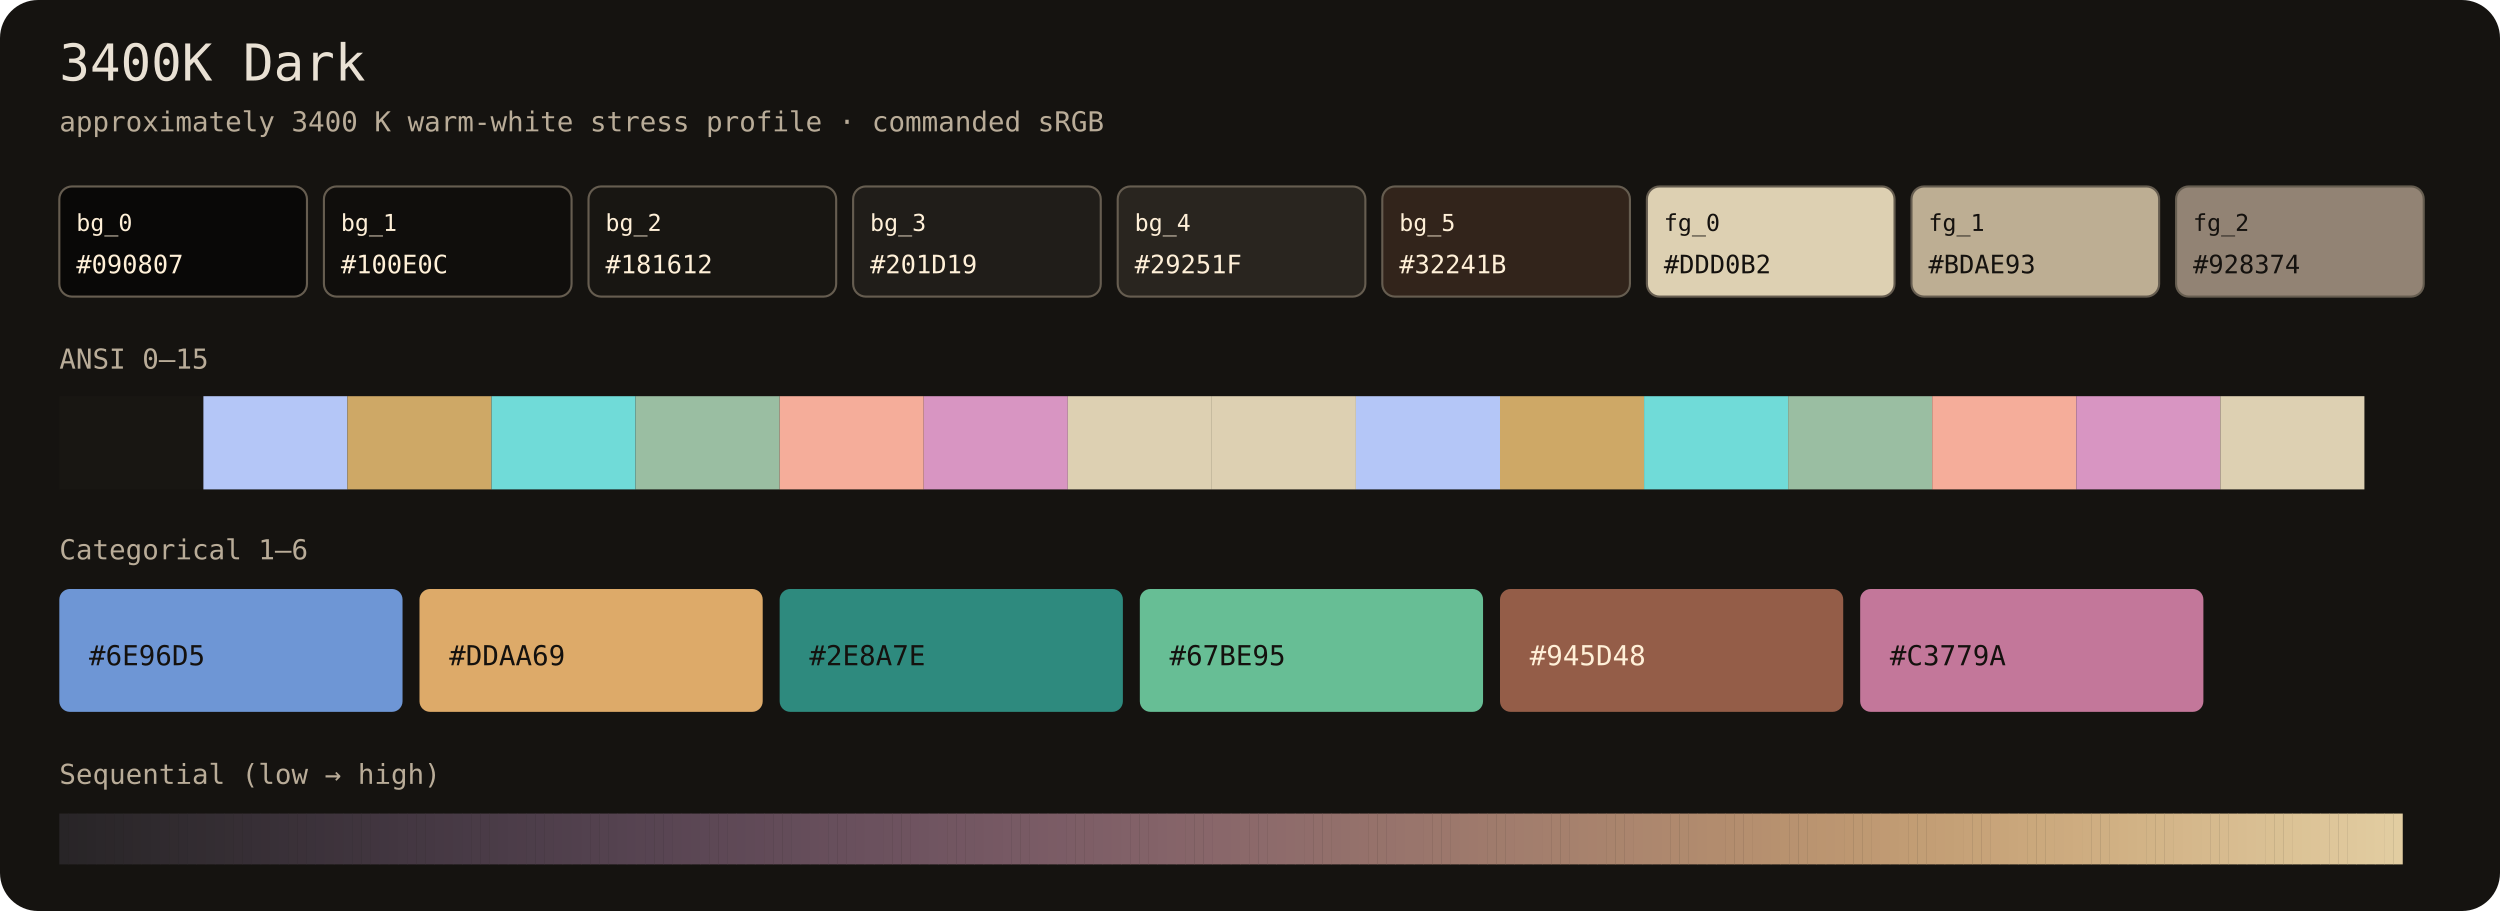
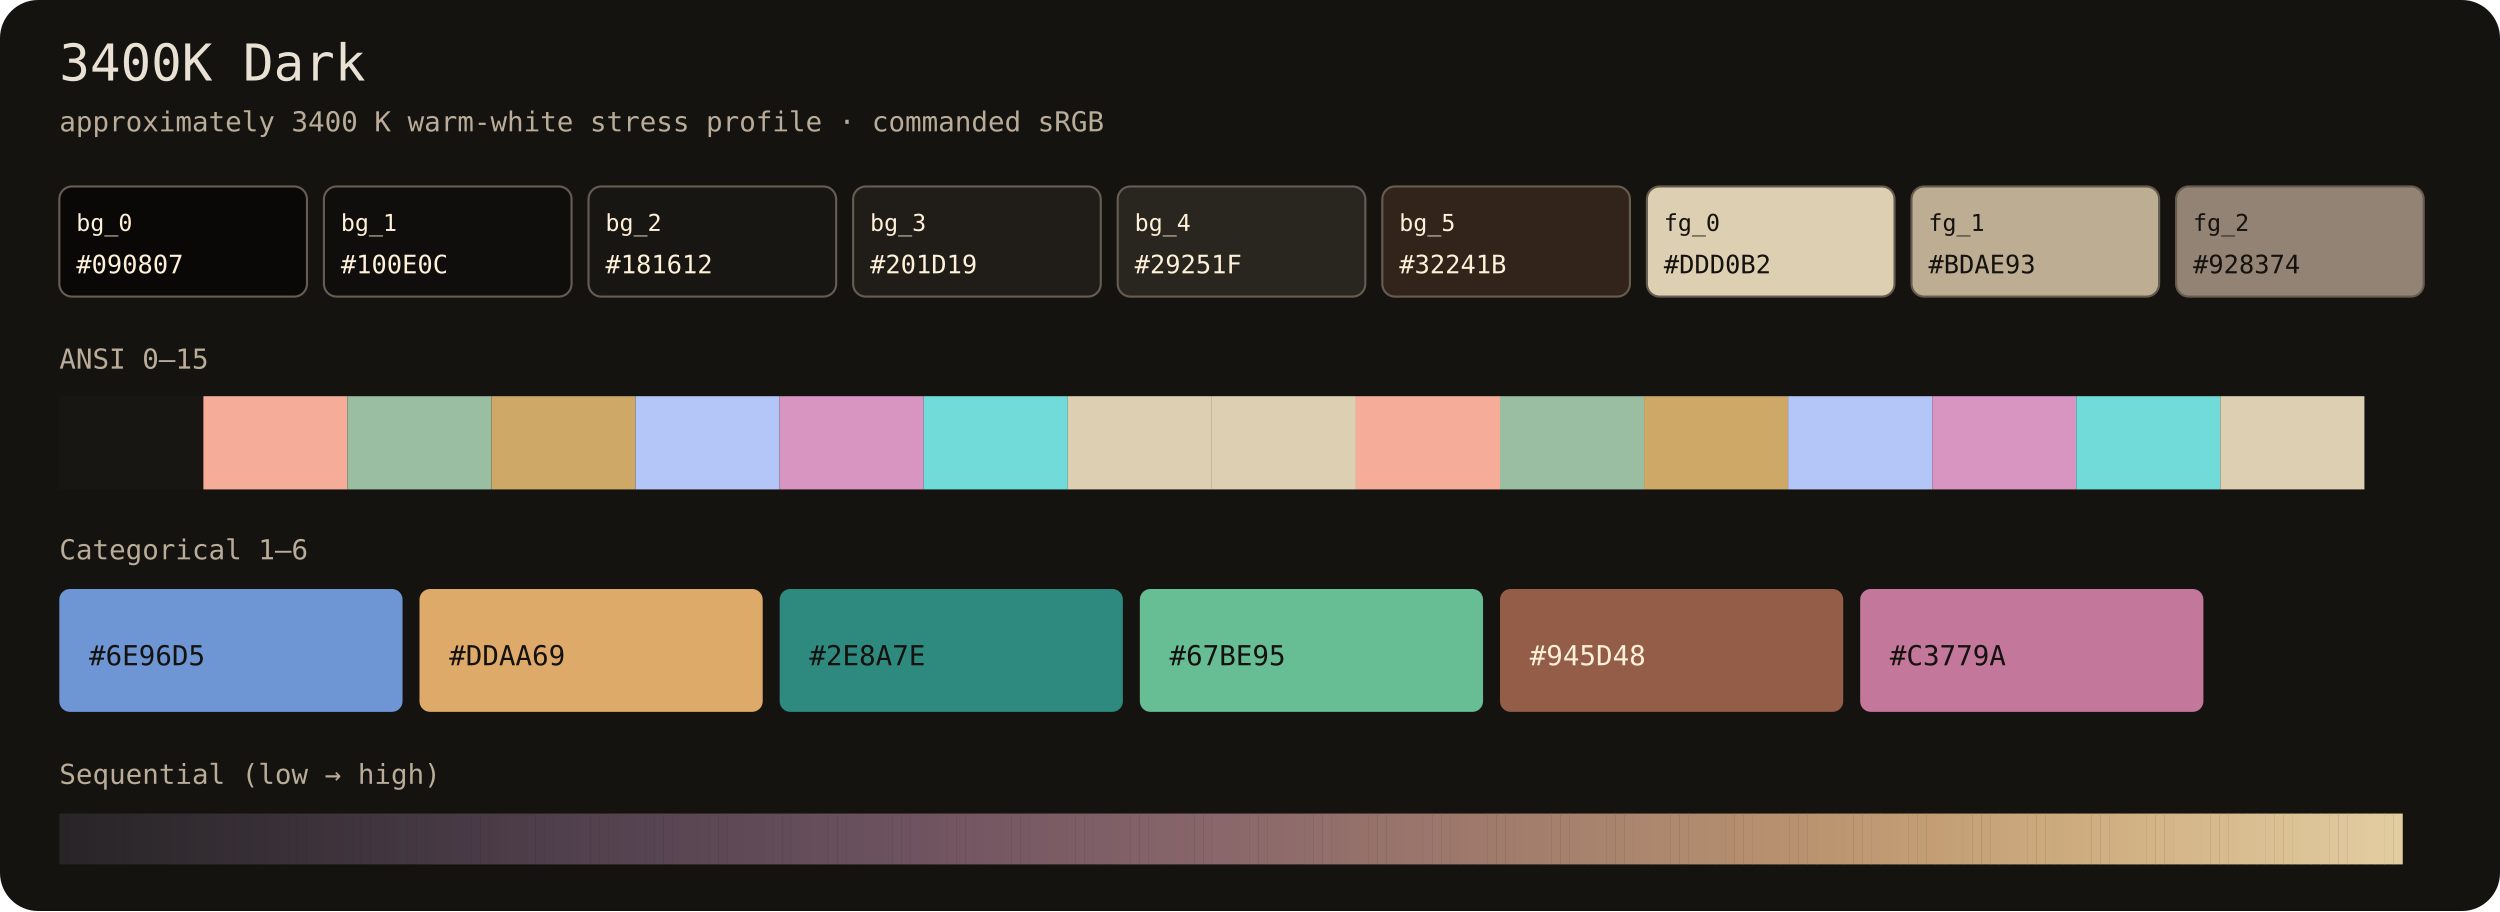
<svg xmlns="http://www.w3.org/2000/svg" width="1180" height="430" viewBox="0 0 1180 430">
  <rect width="100%" height="100%" rx="18" fill="#151310" />
  <text x="28" y="38" fill="#E9E1D4" font-size="24" font-family="ui-monospace, SFMono-Regular, Menlo, monospace">3400K Dark</text>
  <text x="28" y="62" fill="#B9AC98" font-size="13" font-family="ui-monospace, SFMono-Regular, Menlo, monospace">approximately 3400 K warm-white stress profile · commanded sRGB</text>
  <rect x="28.00" y="88" width="116.89" height="52" rx="6" fill="#090807" stroke="#665D50" />
  <text x="36" y="109" fill="#FFF0D8" font-size="11" font-family="ui-monospace, SFMono-Regular, Menlo, monospace">bg_0</text>
  <text x="36" y="129" fill="#FFF0D8" font-size="12" font-family="ui-monospace, SFMono-Regular, Menlo, monospace">#090807</text>
  <rect x="152.89" y="88" width="116.89" height="52" rx="6" fill="#100E0C" stroke="#665D50" />
  <text x="160.889" y="109" fill="#FFF0D8" font-size="11" font-family="ui-monospace, SFMono-Regular, Menlo, monospace">bg_1</text>
  <text x="160.889" y="129" fill="#FFF0D8" font-size="12" font-family="ui-monospace, SFMono-Regular, Menlo, monospace">#100E0C</text>
  <rect x="277.78" y="88" width="116.89" height="52" rx="6" fill="#181612" stroke="#665D50" />
  <text x="285.778" y="109" fill="#FFF0D8" font-size="11" font-family="ui-monospace, SFMono-Regular, Menlo, monospace">bg_2</text>
  <text x="285.778" y="129" fill="#FFF0D8" font-size="12" font-family="ui-monospace, SFMono-Regular, Menlo, monospace">#181612</text>
  <rect x="402.67" y="88" width="116.89" height="52" rx="6" fill="#201D19" stroke="#665D50" />
  <text x="410.667" y="109" fill="#FFF0D8" font-size="11" font-family="ui-monospace, SFMono-Regular, Menlo, monospace">bg_3</text>
  <text x="410.667" y="129" fill="#FFF0D8" font-size="12" font-family="ui-monospace, SFMono-Regular, Menlo, monospace">#201D19</text>
  <rect x="527.56" y="88" width="116.89" height="52" rx="6" fill="#29251F" stroke="#665D50" />
  <text x="535.556" y="109" fill="#FFF0D8" font-size="11" font-family="ui-monospace, SFMono-Regular, Menlo, monospace">bg_4</text>
  <text x="535.556" y="129" fill="#FFF0D8" font-size="12" font-family="ui-monospace, SFMono-Regular, Menlo, monospace">#29251F</text>
  <rect x="652.44" y="88" width="116.89" height="52" rx="6" fill="#32241B" stroke="#665D50" />
  <text x="660.444" y="109" fill="#FFF0D8" font-size="11" font-family="ui-monospace, SFMono-Regular, Menlo, monospace">bg_5</text>
  <text x="660.444" y="129" fill="#FFF0D8" font-size="12" font-family="ui-monospace, SFMono-Regular, Menlo, monospace">#32241B</text>
  <rect x="777.33" y="88" width="116.89" height="52" rx="6" fill="#DDD0B2" stroke="#665D50" />
  <text x="785.333" y="109" fill="#14110E" font-size="11" font-family="ui-monospace, SFMono-Regular, Menlo, monospace">fg_0</text>
  <text x="785.333" y="129" fill="#14110E" font-size="12" font-family="ui-monospace, SFMono-Regular, Menlo, monospace">#DDD0B2</text>
  <rect x="902.22" y="88" width="116.89" height="52" rx="6" fill="#BDAE93" stroke="#665D50" />
  <text x="910.222" y="109" fill="#14110E" font-size="11" font-family="ui-monospace, SFMono-Regular, Menlo, monospace">fg_1</text>
  <text x="910.222" y="129" fill="#14110E" font-size="12" font-family="ui-monospace, SFMono-Regular, Menlo, monospace">#BDAE93</text>
  <rect x="1027.11" y="88" width="116.89" height="52" rx="6" fill="#928374" stroke="#665D50" />
  <text x="1035.111" y="109" fill="#14110E" font-size="11" font-family="ui-monospace, SFMono-Regular, Menlo, monospace">fg_2</text>
  <text x="1035.111" y="129" fill="#14110E" font-size="12" font-family="ui-monospace, SFMono-Regular, Menlo, monospace">#928374</text>
  <text x="28" y="174" fill="#B9AC98" font-size="13" font-family="ui-monospace, SFMono-Regular, Menlo, monospace">ANSI 0–15</text>
  <rect x="28" y="187" width="68" height="44" fill="#181612" />
-   <rect x="96" y="187" width="68" height="44" fill="#B4C6F7" />
-   <rect x="164" y="187" width="68" height="44" fill="#CEA866" />
-   <rect x="232" y="187" width="68" height="44" fill="#70DBD8" />
-   <rect x="300" y="187" width="68" height="44" fill="#9ABEA2" />
-   <rect x="368" y="187" width="68" height="44" fill="#F5AD9A" />
-   <rect x="436" y="187" width="68" height="44" fill="#D895C2" />
+   <rect x="96" y="187" width="68" height="44" fill="#F5AD9A" />
+   <rect x="164" y="187" width="68" height="44" fill="#9ABEA2" />
+   <rect x="232" y="187" width="68" height="44" fill="#CEA866" />
+   <rect x="300" y="187" width="68" height="44" fill="#B4C6F7" />
+   <rect x="368" y="187" width="68" height="44" fill="#D895C2" />
+   <rect x="436" y="187" width="68" height="44" fill="#70DBD8" />
  <rect x="504" y="187" width="68" height="44" fill="#DDD0B2" />
  <rect x="572" y="187" width="68" height="44" fill="#DDD0B2" />
-   <rect x="640" y="187" width="68" height="44" fill="#B4C6F7" />
-   <rect x="708" y="187" width="68" height="44" fill="#CEA866" />
-   <rect x="776" y="187" width="68" height="44" fill="#70DBD8" />
-   <rect x="844" y="187" width="68" height="44" fill="#9ABEA2" />
-   <rect x="912" y="187" width="68" height="44" fill="#F5AD9A" />
-   <rect x="980" y="187" width="68" height="44" fill="#D895C2" />
+   <rect x="640" y="187" width="68" height="44" fill="#F5AD9A" />
+   <rect x="708" y="187" width="68" height="44" fill="#9ABEA2" />
+   <rect x="776" y="187" width="68" height="44" fill="#CEA866" />
+   <rect x="844" y="187" width="68" height="44" fill="#B4C6F7" />
+   <rect x="912" y="187" width="68" height="44" fill="#D895C2" />
+   <rect x="980" y="187" width="68" height="44" fill="#70DBD8" />
  <rect x="1048" y="187" width="68" height="44" fill="#DDD0B2" />
  <text x="28" y="264" fill="#B9AC98" font-size="13" font-family="ui-monospace, SFMono-Regular, Menlo, monospace">Categorical 1–6</text>
  <rect x="28" y="278" width="162" height="58" rx="5" fill="#6E96D5" />
  <text x="42" y="314" fill="#14110E" font-size="13" font-family="ui-monospace, SFMono-Regular, Menlo, monospace">#6E96D5</text>
  <rect x="198" y="278" width="162" height="58" rx="5" fill="#DDAA69" />
  <text x="212" y="314" fill="#14110E" font-size="13" font-family="ui-monospace, SFMono-Regular, Menlo, monospace">#DDAA69</text>
  <rect x="368" y="278" width="162" height="58" rx="5" fill="#2E8A7E" />
  <text x="382" y="314" fill="#14110E" font-size="13" font-family="ui-monospace, SFMono-Regular, Menlo, monospace">#2E8A7E</text>
  <rect x="538" y="278" width="162" height="58" rx="5" fill="#67BE95" />
  <text x="552" y="314" fill="#14110E" font-size="13" font-family="ui-monospace, SFMono-Regular, Menlo, monospace">#67BE95</text>
  <rect x="708" y="278" width="162" height="58" rx="5" fill="#945D48" />
  <text x="722" y="314" fill="#FFF0D8" font-size="13" font-family="ui-monospace, SFMono-Regular, Menlo, monospace">#945D48</text>
  <rect x="878" y="278" width="162" height="58" rx="5" fill="#C3779A" />
  <text x="892" y="314" fill="#14110E" font-size="13" font-family="ui-monospace, SFMono-Regular, Menlo, monospace">#C3779A</text>
  <text x="28" y="370" fill="#B9AC98" font-size="13" font-family="ui-monospace, SFMono-Regular, Menlo, monospace">Sequential (low → high)</text>
  <rect x="28.00" y="384" width="4.5" height="24" fill="#282527" />
  <rect x="32.32" y="384" width="4.5" height="24" fill="#292528" />
  <rect x="36.64" y="384" width="4.5" height="24" fill="#292628" />
  <rect x="40.96" y="384" width="4.5" height="24" fill="#2A2629" />
  <rect x="45.28" y="384" width="4.5" height="24" fill="#2B272A" />
  <rect x="49.60" y="384" width="4.5" height="24" fill="#2C272A" />
  <rect x="53.92" y="384" width="4.5" height="24" fill="#2C282B" />
  <rect x="58.24" y="384" width="4.5" height="24" fill="#2D282C" />
  <rect x="62.56" y="384" width="4.5" height="24" fill="#2E292C" />
  <rect x="66.88" y="384" width="4.5" height="24" fill="#2E292D" />
  <rect x="71.20" y="384" width="4.5" height="24" fill="#2F2A2E" />
  <rect x="75.52" y="384" width="4.5" height="24" fill="#302A2F" />
  <rect x="79.84" y="384" width="4.5" height="24" fill="#312B2F" />
  <rect x="84.16" y="384" width="4.5" height="24" fill="#312B30" />
  <rect x="88.48" y="384" width="4.5" height="24" fill="#322C31" />
  <rect x="92.80" y="384" width="4.5" height="24" fill="#332C31" />
  <rect x="97.12" y="384" width="4.5" height="24" fill="#332D32" />
  <rect x="101.44" y="384" width="4.5" height="24" fill="#342D33" />
  <rect x="105.76" y="384" width="4.5" height="24" fill="#352E33" />
  <rect x="110.08" y="384" width="4.5" height="24" fill="#362E34" />
  <rect x="114.40" y="384" width="4.5" height="24" fill="#362E35" />
  <rect x="118.72" y="384" width="4.5" height="24" fill="#372F36" />
  <rect x="123.04" y="384" width="4.5" height="24" fill="#382F36" />
  <rect x="127.36" y="384" width="4.5" height="24" fill="#383037" />
  <rect x="131.68" y="384" width="4.5" height="24" fill="#393038" />
  <rect x="136.00" y="384" width="4.5" height="24" fill="#3A3138" />
  <rect x="140.32" y="384" width="4.5" height="24" fill="#3B3139" />
  <rect x="144.64" y="384" width="4.5" height="24" fill="#3B323A" />
  <rect x="148.96" y="384" width="4.5" height="24" fill="#3C323B" />
  <rect x="153.28" y="384" width="4.5" height="24" fill="#3D333B" />
  <rect x="157.60" y="384" width="4.5" height="24" fill="#3E333C" />
  <rect x="161.92" y="384" width="4.5" height="24" fill="#3E343D" />
  <rect x="166.24" y="384" width="4.5" height="24" fill="#3F343D" />
  <rect x="170.56" y="384" width="4.5" height="24" fill="#40353E" />
  <rect x="174.88" y="384" width="4.5" height="24" fill="#41353F" />
  <rect x="179.20" y="384" width="4.5" height="24" fill="#413640" />
  <rect x="183.52" y="384" width="4.5" height="24" fill="#423640" />
  <rect x="187.84" y="384" width="4.5" height="24" fill="#433741" />
  <rect x="192.16" y="384" width="4.5" height="24" fill="#443742" />
  <rect x="196.48" y="384" width="4.5" height="24" fill="#443842" />
  <rect x="200.80" y="384" width="4.5" height="24" fill="#453843" />
  <rect x="205.12" y="384" width="4.5" height="24" fill="#463944" />
  <rect x="209.44" y="384" width="4.5" height="24" fill="#473944" />
  <rect x="213.76" y="384" width="4.5" height="24" fill="#473A45" />
  <rect x="218.08" y="384" width="4.5" height="24" fill="#483A46" />
  <rect x="222.40" y="384" width="4.5" height="24" fill="#493B46" />
  <rect x="226.72" y="384" width="4.5" height="24" fill="#4A3B47" />
  <rect x="231.04" y="384" width="4.5" height="24" fill="#4A3C47" />
  <rect x="235.36" y="384" width="4.5" height="24" fill="#4B3C48" />
  <rect x="239.68" y="384" width="4.5" height="24" fill="#4C3D49" />
  <rect x="244.00" y="384" width="4.5" height="24" fill="#4D3D49" />
  <rect x="248.32" y="384" width="4.5" height="24" fill="#4D3E4A" />
  <rect x="252.64" y="384" width="4.5" height="24" fill="#4E3E4B" />
  <rect x="256.96" y="384" width="4.5" height="24" fill="#4F3F4B" />
  <rect x="261.28" y="384" width="4.5" height="24" fill="#503F4C" />
  <rect x="265.60" y="384" width="4.5" height="24" fill="#50404C" />
  <rect x="269.92" y="384" width="4.5" height="24" fill="#51404D" />
  <rect x="274.24" y="384" width="4.5" height="24" fill="#52414E" />
  <rect x="278.56" y="384" width="4.5" height="24" fill="#53414E" />
  <rect x="282.88" y="384" width="4.5" height="24" fill="#54424F" />
  <rect x="287.20" y="384" width="4.5" height="24" fill="#54424F" />
  <rect x="291.52" y="384" width="4.5" height="24" fill="#554350" />
  <rect x="295.84" y="384" width="4.5" height="24" fill="#564351" />
  <rect x="300.16" y="384" width="4.5" height="24" fill="#574451" />
  <rect x="304.48" y="384" width="4.5" height="24" fill="#574452" />
  <rect x="308.80" y="384" width="4.5" height="24" fill="#584552" />
  <rect x="313.12" y="384" width="4.5" height="24" fill="#594553" />
  <rect x="317.44" y="384" width="4.5" height="24" fill="#5A4653" />
  <rect x="321.76" y="384" width="4.5" height="24" fill="#5B4654" />
  <rect x="326.08" y="384" width="4.5" height="24" fill="#5B4754" />
  <rect x="330.40" y="384" width="4.5" height="24" fill="#5C4755" />
  <rect x="334.72" y="384" width="4.5" height="24" fill="#5D4855" />
  <rect x="339.04" y="384" width="4.5" height="24" fill="#5E4856" />
  <rect x="343.36" y="384" width="4.5" height="24" fill="#5F4956" />
  <rect x="347.68" y="384" width="4.5" height="24" fill="#5F4957" />
  <rect x="352.00" y="384" width="4.5" height="24" fill="#604A57" />
  <rect x="356.32" y="384" width="4.5" height="24" fill="#614A58" />
  <rect x="360.64" y="384" width="4.5" height="24" fill="#624B58" />
  <rect x="364.96" y="384" width="4.5" height="24" fill="#634C59" />
  <rect x="369.28" y="384" width="4.5" height="24" fill="#634C59" />
  <rect x="373.60" y="384" width="4.5" height="24" fill="#644D5A" />
  <rect x="377.92" y="384" width="4.5" height="24" fill="#654D5A" />
  <rect x="382.24" y="384" width="4.5" height="24" fill="#664E5B" />
  <rect x="386.56" y="384" width="4.5" height="24" fill="#674E5B" />
  <rect x="390.88" y="384" width="4.5" height="24" fill="#674F5C" />
  <rect x="395.20" y="384" width="4.5" height="24" fill="#684F5C" />
  <rect x="399.52" y="384" width="4.5" height="24" fill="#69505D" />
  <rect x="403.84" y="384" width="4.5" height="24" fill="#6A505D" />
  <rect x="408.16" y="384" width="4.5" height="24" fill="#6B515E" />
  <rect x="412.48" y="384" width="4.5" height="24" fill="#6B515E" />
  <rect x="416.80" y="384" width="4.5" height="24" fill="#6C525E" />
  <rect x="421.12" y="384" width="4.5" height="24" fill="#6D525F" />
  <rect x="425.44" y="384" width="4.5" height="24" fill="#6E535F" />
  <rect x="429.76" y="384" width="4.5" height="24" fill="#6F5360" />
  <rect x="434.08" y="384" width="4.5" height="24" fill="#6F5460" />
  <rect x="438.40" y="384" width="4.5" height="24" fill="#705561" />
  <rect x="442.72" y="384" width="4.5" height="24" fill="#715561" />
  <rect x="447.04" y="384" width="4.5" height="24" fill="#725661" />
  <rect x="451.36" y="384" width="4.5" height="24" fill="#735662" />
  <rect x="455.68" y="384" width="4.5" height="24" fill="#735762" />
  <rect x="460.00" y="384" width="4.5" height="24" fill="#745762" />
  <rect x="464.32" y="384" width="4.5" height="24" fill="#755863" />
  <rect x="468.64" y="384" width="4.5" height="24" fill="#765863" />
  <rect x="472.96" y="384" width="4.5" height="24" fill="#775964" />
  <rect x="477.28" y="384" width="4.5" height="24" fill="#775A64" />
  <rect x="481.60" y="384" width="4.5" height="24" fill="#785A64" />
  <rect x="485.92" y="384" width="4.5" height="24" fill="#795B65" />
  <rect x="490.24" y="384" width="4.5" height="24" fill="#7A5B65" />
  <rect x="494.56" y="384" width="4.5" height="24" fill="#7B5C65" />
  <rect x="498.88" y="384" width="4.5" height="24" fill="#7B5C66" />
  <rect x="503.20" y="384" width="4.5" height="24" fill="#7C5D66" />
  <rect x="507.52" y="384" width="4.5" height="24" fill="#7D5E66" />
  <rect x="511.84" y="384" width="4.5" height="24" fill="#7E5E66" />
  <rect x="516.16" y="384" width="4.5" height="24" fill="#7E5F67" />
  <rect x="520.48" y="384" width="4.5" height="24" fill="#7F5F67" />
  <rect x="524.80" y="384" width="4.5" height="24" fill="#806067" />
  <rect x="529.12" y="384" width="4.5" height="24" fill="#816168" />
  <rect x="533.44" y="384" width="4.5" height="24" fill="#826168" />
  <rect x="537.76" y="384" width="4.5" height="24" fill="#826268" />
  <rect x="542.08" y="384" width="4.5" height="24" fill="#836268" />
  <rect x="546.40" y="384" width="4.5" height="24" fill="#846369" />
  <rect x="550.72" y="384" width="4.5" height="24" fill="#856469" />
  <rect x="555.04" y="384" width="4.5" height="24" fill="#866469" />
  <rect x="559.36" y="384" width="4.5" height="24" fill="#866569" />
  <rect x="563.68" y="384" width="4.5" height="24" fill="#876669" />
  <rect x="568.00" y="384" width="4.5" height="24" fill="#88666A" />
  <rect x="572.32" y="384" width="4.5" height="24" fill="#89676A" />
  <rect x="576.64" y="384" width="4.5" height="24" fill="#89676A" />
  <rect x="580.96" y="384" width="4.5" height="24" fill="#8A686A" />
  <rect x="585.28" y="384" width="4.5" height="24" fill="#8B696A" />
  <rect x="589.60" y="384" width="4.5" height="24" fill="#8C696A" />
  <rect x="593.92" y="384" width="4.5" height="24" fill="#8C6A6B" />
  <rect x="598.24" y="384" width="4.5" height="24" fill="#8D6B6B" />
  <rect x="602.56" y="384" width="4.5" height="24" fill="#8E6B6B" />
  <rect x="606.88" y="384" width="4.5" height="24" fill="#8F6C6B" />
  <rect x="611.20" y="384" width="4.5" height="24" fill="#8F6D6B" />
  <rect x="615.52" y="384" width="4.5" height="24" fill="#906D6B" />
  <rect x="619.84" y="384" width="4.5" height="24" fill="#916E6B" />
  <rect x="624.16" y="384" width="4.5" height="24" fill="#926F6B" />
  <rect x="628.48" y="384" width="4.5" height="24" fill="#926F6B" />
  <rect x="632.80" y="384" width="4.5" height="24" fill="#93706B" />
  <rect x="637.12" y="384" width="4.5" height="24" fill="#94716B" />
  <rect x="641.44" y="384" width="4.5" height="24" fill="#95716B" />
  <rect x="645.76" y="384" width="4.5" height="24" fill="#96726B" />
  <rect x="650.08" y="384" width="4.5" height="24" fill="#96736B" />
  <rect x="654.40" y="384" width="4.5" height="24" fill="#97736C" />
  <rect x="658.72" y="384" width="4.5" height="24" fill="#98746C" />
  <rect x="663.04" y="384" width="4.5" height="24" fill="#99756C" />
  <rect x="667.36" y="384" width="4.5" height="24" fill="#99756C" />
  <rect x="671.68" y="384" width="4.5" height="24" fill="#9A766C" />
  <rect x="676.00" y="384" width="4.5" height="24" fill="#9B776C" />
  <rect x="680.32" y="384" width="4.5" height="24" fill="#9C776C" />
  <rect x="684.64" y="384" width="4.5" height="24" fill="#9C786C" />
  <rect x="688.96" y="384" width="4.5" height="24" fill="#9D796C" />
  <rect x="693.28" y="384" width="4.5" height="24" fill="#9E796C" />
  <rect x="697.60" y="384" width="4.5" height="24" fill="#9F7A6C" />
  <rect x="701.92" y="384" width="4.5" height="24" fill="#9F7B6C" />
  <rect x="706.24" y="384" width="4.5" height="24" fill="#A07C6C" />
  <rect x="710.56" y="384" width="4.5" height="24" fill="#A17C6D" />
  <rect x="714.88" y="384" width="4.5" height="24" fill="#A27D6D" />
  <rect x="719.20" y="384" width="4.5" height="24" fill="#A27E6D" />
  <rect x="723.52" y="384" width="4.5" height="24" fill="#A37E6D" />
  <rect x="727.84" y="384" width="4.5" height="24" fill="#A47F6D" />
  <rect x="732.16" y="384" width="4.5" height="24" fill="#A5806D" />
  <rect x="736.48" y="384" width="4.5" height="24" fill="#A5806D" />
  <rect x="740.80" y="384" width="4.5" height="24" fill="#A6816D" />
  <rect x="745.12" y="384" width="4.5" height="24" fill="#A7826D" />
  <rect x="749.44" y="384" width="4.5" height="24" fill="#A8826D" />
  <rect x="753.76" y="384" width="4.5" height="24" fill="#A8836D" />
  <rect x="758.08" y="384" width="4.5" height="24" fill="#A9846D" />
  <rect x="762.40" y="384" width="4.5" height="24" fill="#AA856D" />
  <rect x="766.72" y="384" width="4.5" height="24" fill="#AB856E" />
  <rect x="771.04" y="384" width="4.5" height="24" fill="#AC866E" />
  <rect x="775.36" y="384" width="4.5" height="24" fill="#AC876E" />
  <rect x="779.68" y="384" width="4.5" height="24" fill="#AD876E" />
  <rect x="784.00" y="384" width="4.5" height="24" fill="#AE886E" />
  <rect x="788.32" y="384" width="4.5" height="24" fill="#AF896E" />
  <rect x="792.64" y="384" width="4.5" height="24" fill="#AF8A6E" />
  <rect x="796.96" y="384" width="4.5" height="24" fill="#B08A6E" />
  <rect x="801.28" y="384" width="4.5" height="24" fill="#B18B6E" />
  <rect x="805.60" y="384" width="4.5" height="24" fill="#B28C6E" />
  <rect x="809.92" y="384" width="4.5" height="24" fill="#B28C6E" />
  <rect x="814.24" y="384" width="4.5" height="24" fill="#B38D6E" />
  <rect x="818.56" y="384" width="4.5" height="24" fill="#B48E6F" />
  <rect x="822.88" y="384" width="4.5" height="24" fill="#B58F6F" />
  <rect x="827.20" y="384" width="4.5" height="24" fill="#B58F6F" />
  <rect x="831.52" y="384" width="4.5" height="24" fill="#B6906F" />
  <rect x="835.84" y="384" width="4.5" height="24" fill="#B7916F" />
  <rect x="840.16" y="384" width="4.5" height="24" fill="#B8926F" />
  <rect x="844.48" y="384" width="4.5" height="24" fill="#B89270" />
  <rect x="848.80" y="384" width="4.5" height="24" fill="#B99370" />
  <rect x="853.12" y="384" width="4.5" height="24" fill="#BA9470" />
  <rect x="857.44" y="384" width="4.5" height="24" fill="#BB9570" />
  <rect x="861.76" y="384" width="4.5" height="24" fill="#BB9571" />
  <rect x="866.08" y="384" width="4.5" height="24" fill="#BC9671" />
  <rect x="870.40" y="384" width="4.5" height="24" fill="#BD9771" />
  <rect x="874.72" y="384" width="4.5" height="24" fill="#BD9872" />
  <rect x="879.04" y="384" width="4.5" height="24" fill="#BE9972" />
  <rect x="883.36" y="384" width="4.5" height="24" fill="#BF9973" />
  <rect x="887.68" y="384" width="4.5" height="24" fill="#C09A73" />
  <rect x="892.00" y="384" width="4.5" height="24" fill="#C09B73" />
  <rect x="896.32" y="384" width="4.5" height="24" fill="#C19C74" />
  <rect x="900.64" y="384" width="4.5" height="24" fill="#C29D74" />
  <rect x="904.96" y="384" width="4.5" height="24" fill="#C29E75" />
  <rect x="909.28" y="384" width="4.5" height="24" fill="#C39E75" />
  <rect x="913.60" y="384" width="4.5" height="24" fill="#C49F76" />
  <rect x="917.92" y="384" width="4.5" height="24" fill="#C4A076" />
  <rect x="922.24" y="384" width="4.5" height="24" fill="#C5A177" />
  <rect x="926.56" y="384" width="4.5" height="24" fill="#C6A278" />
  <rect x="930.88" y="384" width="4.5" height="24" fill="#C6A378" />
  <rect x="935.20" y="384" width="4.5" height="24" fill="#C7A379" />
  <rect x="939.52" y="384" width="4.5" height="24" fill="#C8A47A" />
  <rect x="943.84" y="384" width="4.5" height="24" fill="#C8A57A" />
  <rect x="948.16" y="384" width="4.5" height="24" fill="#C9A67B" />
  <rect x="952.48" y="384" width="4.5" height="24" fill="#CAA77C" />
  <rect x="956.80" y="384" width="4.5" height="24" fill="#CAA87C" />
  <rect x="961.12" y="384" width="4.5" height="24" fill="#CBA97D" />
  <rect x="965.44" y="384" width="4.5" height="24" fill="#CCAA7E" />
  <rect x="969.76" y="384" width="4.5" height="24" fill="#CCAA7F" />
  <rect x="974.08" y="384" width="4.5" height="24" fill="#CDAB7F" />
  <rect x="978.40" y="384" width="4.5" height="24" fill="#CEAC80" />
  <rect x="982.72" y="384" width="4.5" height="24" fill="#CEAD81" />
  <rect x="987.04" y="384" width="4.5" height="24" fill="#CFAE82" />
  <rect x="991.36" y="384" width="4.5" height="24" fill="#CFAF83" />
  <rect x="995.68" y="384" width="4.5" height="24" fill="#D0B083" />
  <rect x="1000.00" y="384" width="4.5" height="24" fill="#D1B184" />
  <rect x="1004.32" y="384" width="4.5" height="24" fill="#D1B285" />
  <rect x="1008.64" y="384" width="4.5" height="24" fill="#D2B386" />
  <rect x="1012.96" y="384" width="4.5" height="24" fill="#D2B487" />
  <rect x="1017.28" y="384" width="4.5" height="24" fill="#D3B588" />
  <rect x="1021.60" y="384" width="4.5" height="24" fill="#D3B589" />
  <rect x="1025.92" y="384" width="4.5" height="24" fill="#D4B68A" />
  <rect x="1030.24" y="384" width="4.5" height="24" fill="#D5B78B" />
  <rect x="1034.56" y="384" width="4.5" height="24" fill="#D5B88C" />
  <rect x="1038.88" y="384" width="4.5" height="24" fill="#D6B98D" />
  <rect x="1043.20" y="384" width="4.5" height="24" fill="#D6BA8E" />
  <rect x="1047.52" y="384" width="4.5" height="24" fill="#D7BB8F" />
  <rect x="1051.84" y="384" width="4.5" height="24" fill="#D8BC90" />
  <rect x="1056.16" y="384" width="4.5" height="24" fill="#D8BD91" />
  <rect x="1060.48" y="384" width="4.5" height="24" fill="#D9BE92" />
  <rect x="1064.80" y="384" width="4.5" height="24" fill="#D9BF93" />
  <rect x="1069.12" y="384" width="4.5" height="24" fill="#DAC093" />
  <rect x="1073.44" y="384" width="4.5" height="24" fill="#DAC194" />
  <rect x="1077.76" y="384" width="4.5" height="24" fill="#DBC295" />
  <rect x="1082.08" y="384" width="4.5" height="24" fill="#DCC396" />
  <rect x="1086.40" y="384" width="4.5" height="24" fill="#DCC497" />
  <rect x="1090.72" y="384" width="4.5" height="24" fill="#DDC498" />
  <rect x="1095.04" y="384" width="4.5" height="24" fill="#DDC599" />
  <rect x="1099.36" y="384" width="4.5" height="24" fill="#DEC69A" />
  <rect x="1103.68" y="384" width="4.5" height="24" fill="#DFC79B" />
  <rect x="1108.00" y="384" width="4.5" height="24" fill="#DFC89C" />
  <rect x="1112.32" y="384" width="4.5" height="24" fill="#E0C99D" />
  <rect x="1116.64" y="384" width="4.5" height="24" fill="#E0CA9E" />
  <rect x="1120.96" y="384" width="4.5" height="24" fill="#E1CB9F" />
  <rect x="1125.28" y="384" width="4.5" height="24" fill="#E1CCA0" />
  <rect x="1129.60" y="384" width="4.5" height="24" fill="#E2CDA1" />
</svg>
